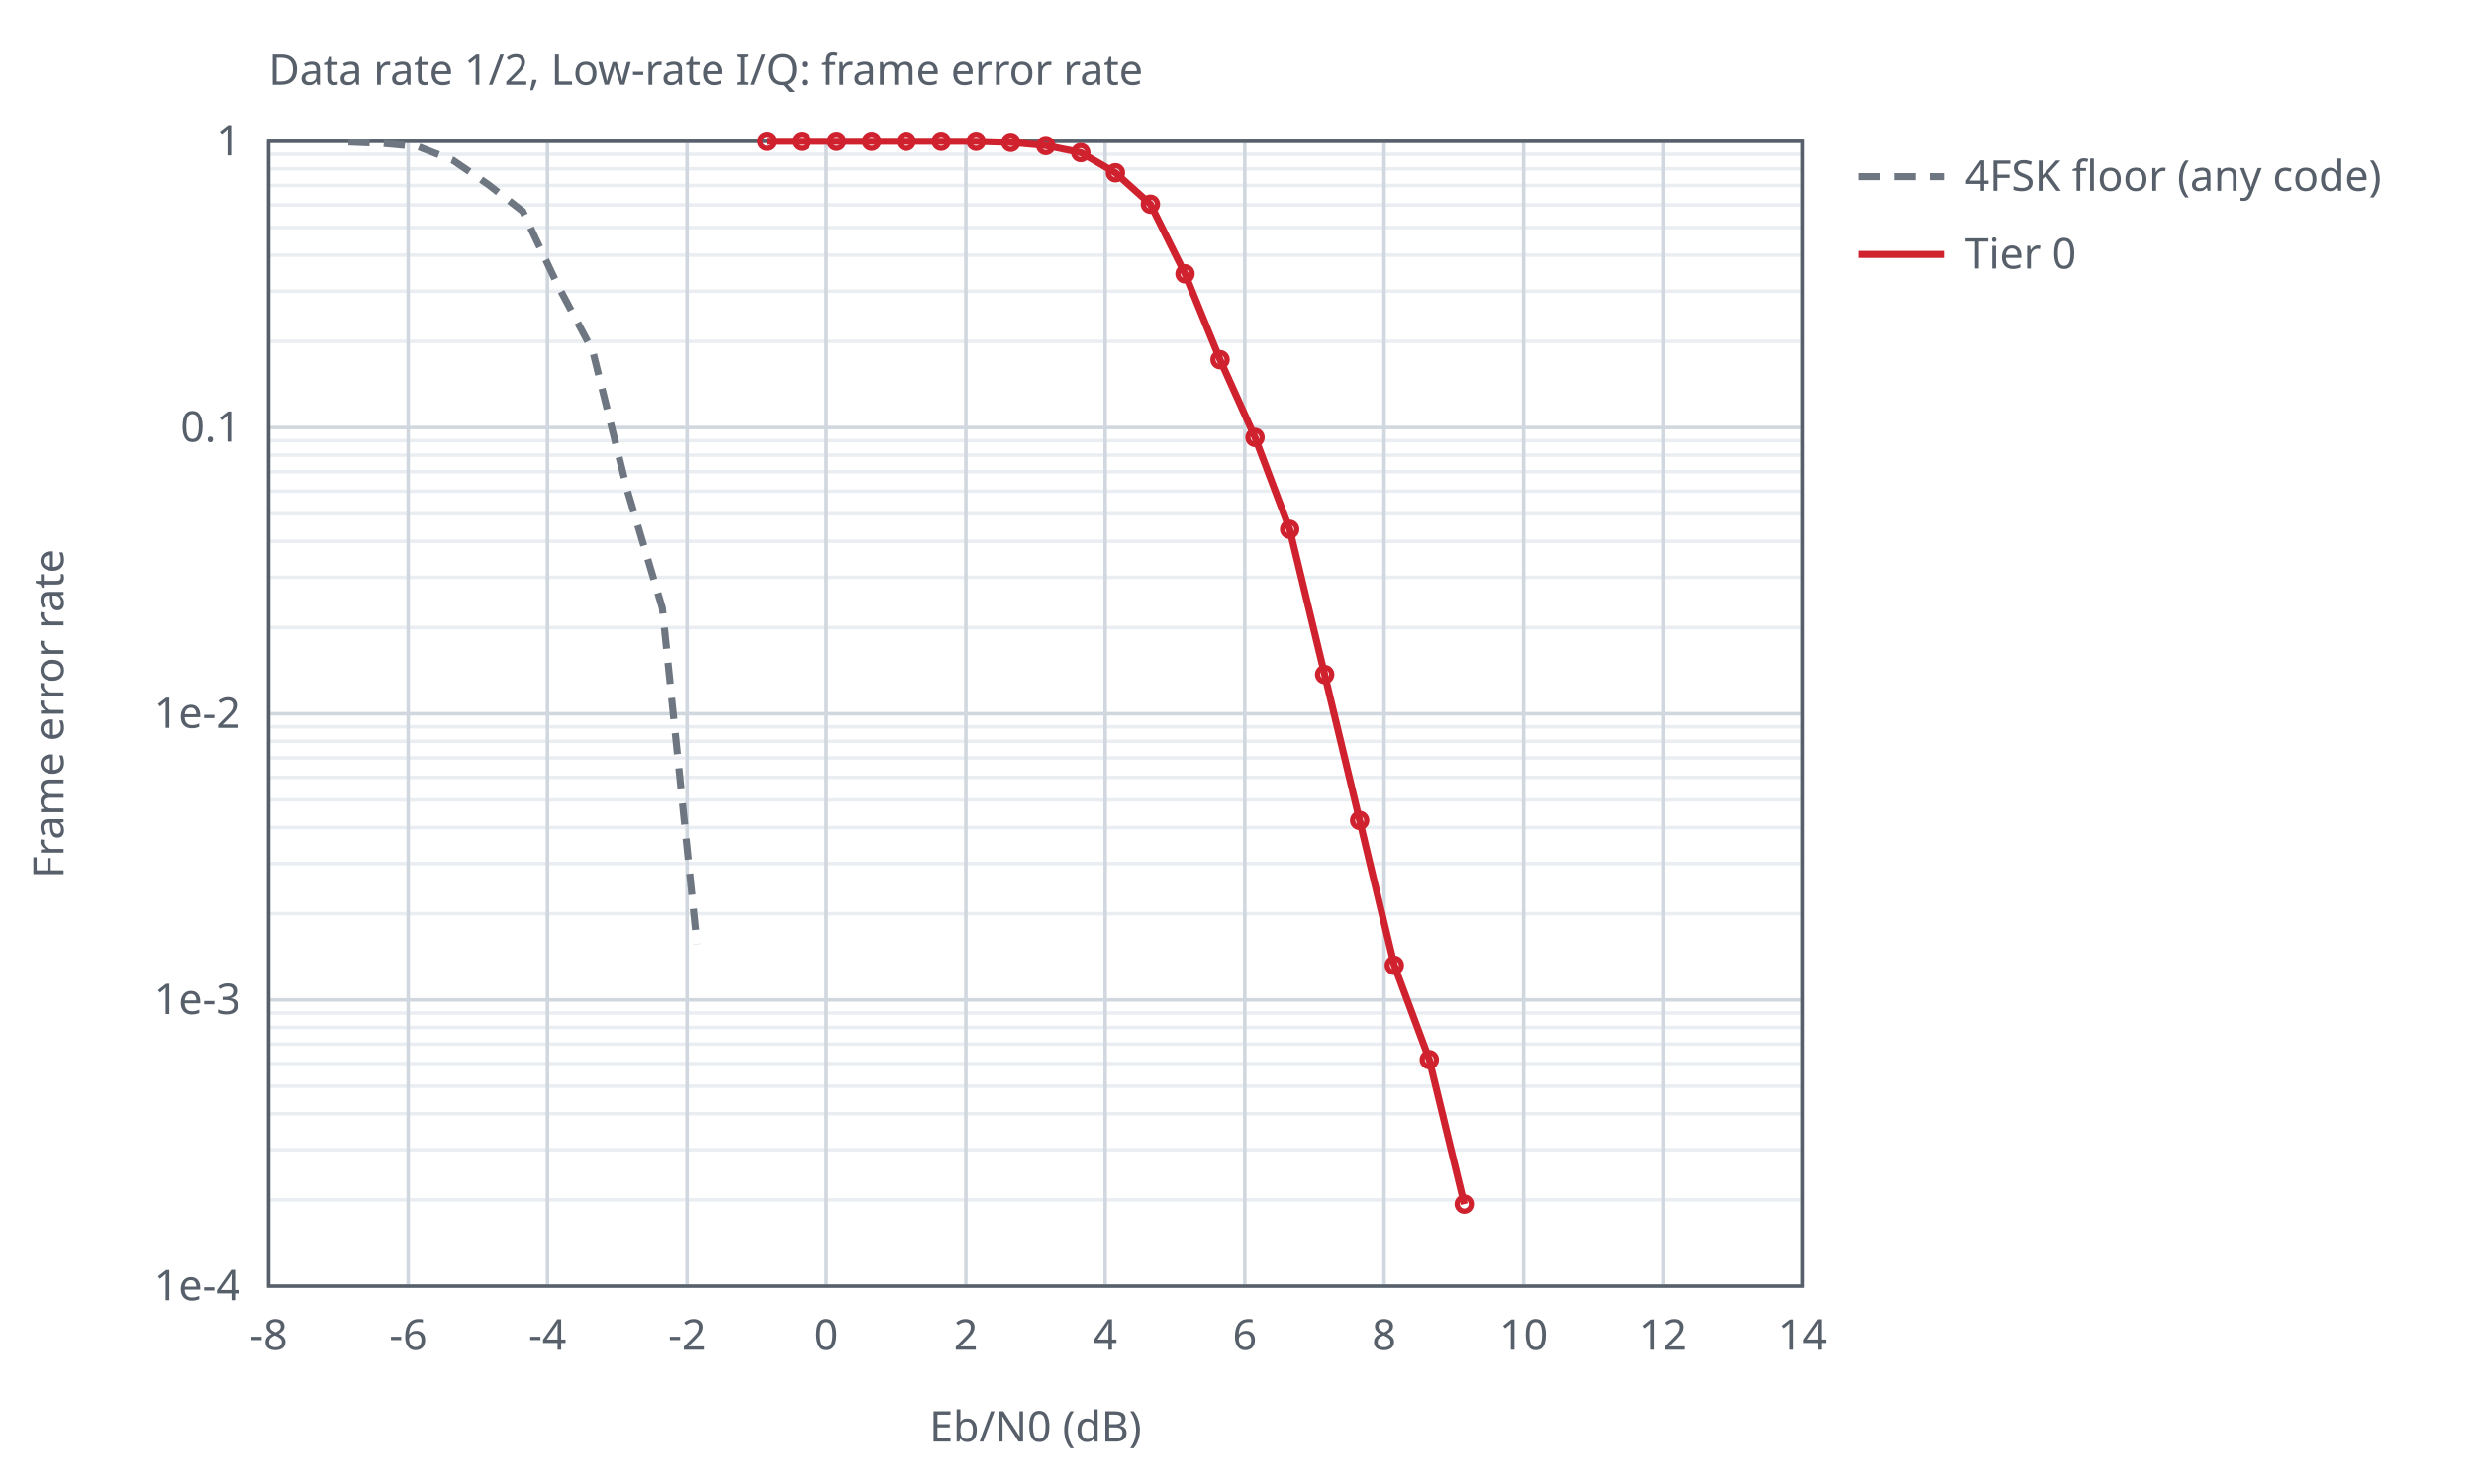
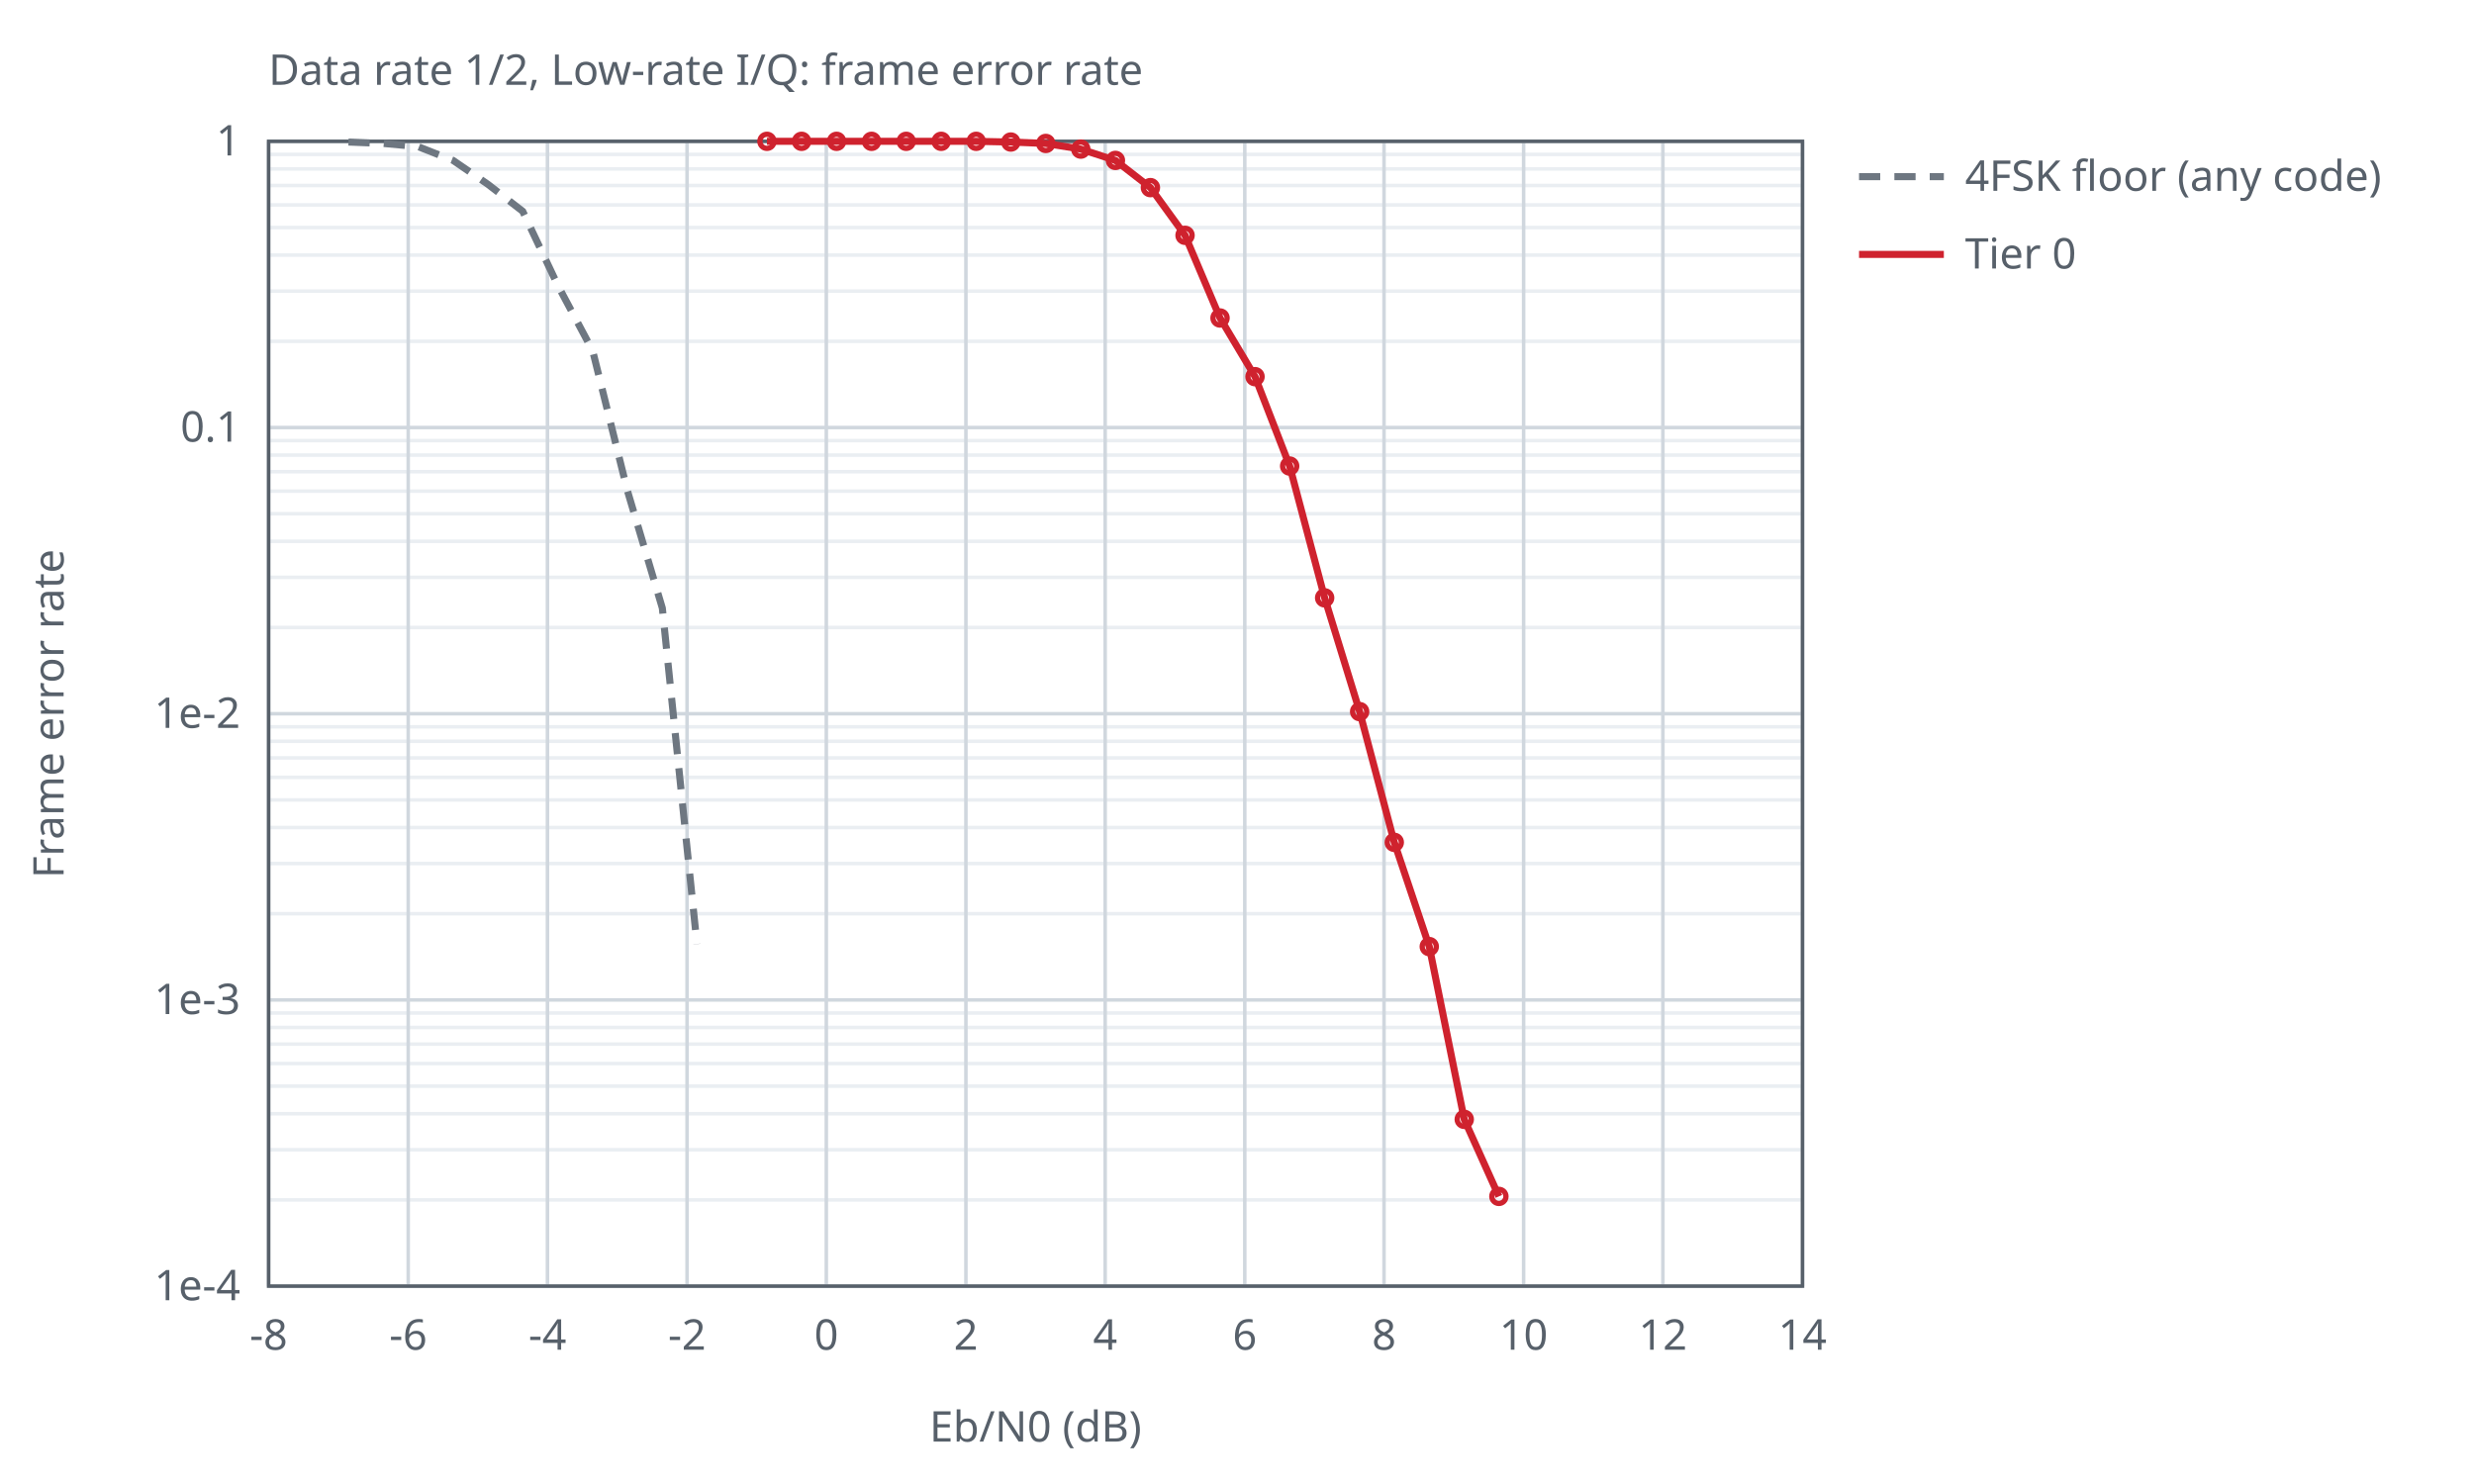
<svg xmlns="http://www.w3.org/2000/svg" width="700" height="420" viewBox="0 0 700 420">
  <style>text{font-family:sans-serif;font-size:12px;fill:#57606a}.ax{stroke:#57606a;stroke-width:1;fill:none}.gr{stroke:#d0d7de;stroke-width:1}.mi{stroke:#eaeef2;stroke-width:1}.r0{stroke:#6e7781}.r1{stroke:#bc4c00}.r2{stroke:#8250df}.s1{stroke:#cf222e}.s2{stroke:#0969da}.s3{stroke:#1a7f37}.s4{stroke:#9a6700}.l{fill:none;stroke-width:2}.p{fill:none;stroke-width:1.5}@media (prefers-color-scheme:dark){text{fill:#c9d1d9}.ax{stroke:#8b949e}.gr{stroke:#30363d}.mi{stroke:#21262d}.r0{stroke:#8b949e}.r1{stroke:#f0883e}.r2{stroke:#d2a8ff}.s1{stroke:#ff7b72}.s2{stroke:#58a6ff}.s3{stroke:#3fb950}.s4{stroke:#d29922}}</style>
  <text x="76.0" y="24">Data rate 1/2, Low-rate I/Q: frame error rate</text>
  <line class="mi" x1="76.0" y1="96.6" x2="510.0" y2="96.6" />
  <line class="mi" x1="76.0" y1="82.4" x2="510.0" y2="82.4" />
  <line class="mi" x1="76.0" y1="72.2" x2="510.0" y2="72.2" />
  <line class="mi" x1="76.0" y1="64.4" x2="510.0" y2="64.4" />
  <line class="mi" x1="76.0" y1="58.0" x2="510.0" y2="58.0" />
  <line class="mi" x1="76.0" y1="52.5" x2="510.0" y2="52.5" />
  <line class="mi" x1="76.0" y1="47.8" x2="510.0" y2="47.8" />
  <line class="mi" x1="76.0" y1="43.7" x2="510.0" y2="43.7" />
  <line class="mi" x1="76.0" y1="177.6" x2="510.0" y2="177.6" />
  <line class="mi" x1="76.0" y1="163.4" x2="510.0" y2="163.4" />
  <line class="mi" x1="76.0" y1="153.2" x2="510.0" y2="153.2" />
  <line class="mi" x1="76.0" y1="145.4" x2="510.0" y2="145.4" />
  <line class="mi" x1="76.0" y1="139.0" x2="510.0" y2="139.0" />
  <line class="mi" x1="76.0" y1="133.5" x2="510.0" y2="133.5" />
  <line class="mi" x1="76.0" y1="128.8" x2="510.0" y2="128.8" />
  <line class="mi" x1="76.0" y1="124.7" x2="510.0" y2="124.7" />
  <line class="mi" x1="76.0" y1="258.6" x2="510.0" y2="258.6" />
  <line class="mi" x1="76.0" y1="244.4" x2="510.0" y2="244.4" />
  <line class="mi" x1="76.0" y1="234.2" x2="510.0" y2="234.2" />
  <line class="mi" x1="76.0" y1="226.4" x2="510.0" y2="226.4" />
  <line class="mi" x1="76.0" y1="220.0" x2="510.0" y2="220.0" />
  <line class="mi" x1="76.0" y1="214.5" x2="510.0" y2="214.5" />
  <line class="mi" x1="76.0" y1="209.8" x2="510.0" y2="209.8" />
  <line class="mi" x1="76.0" y1="205.7" x2="510.0" y2="205.7" />
  <line class="mi" x1="76.0" y1="339.6" x2="510.0" y2="339.6" />
  <line class="mi" x1="76.0" y1="325.4" x2="510.0" y2="325.4" />
  <line class="mi" x1="76.0" y1="315.2" x2="510.0" y2="315.2" />
  <line class="mi" x1="76.0" y1="307.4" x2="510.0" y2="307.4" />
  <line class="mi" x1="76.0" y1="301.0" x2="510.0" y2="301.0" />
  <line class="mi" x1="76.0" y1="295.5" x2="510.0" y2="295.5" />
  <line class="mi" x1="76.0" y1="290.8" x2="510.0" y2="290.8" />
  <line class="mi" x1="76.0" y1="286.7" x2="510.0" y2="286.7" />
  <line class="gr" x1="76.0" y1="364.0" x2="76.0" y2="40.0" />
  <text x="76.0" y="382.0" text-anchor="middle">-8</text>
  <line class="gr" x1="115.5" y1="364.0" x2="115.5" y2="40.0" />
  <text x="115.5" y="382.0" text-anchor="middle">-6</text>
  <line class="gr" x1="154.9" y1="364.0" x2="154.9" y2="40.0" />
  <text x="154.9" y="382.0" text-anchor="middle">-4</text>
  <line class="gr" x1="194.4" y1="364.0" x2="194.4" y2="40.0" />
  <text x="194.4" y="382.0" text-anchor="middle">-2</text>
  <line class="gr" x1="233.8" y1="364.0" x2="233.8" y2="40.0" />
  <text x="233.8" y="382.0" text-anchor="middle">0</text>
  <line class="gr" x1="273.3" y1="364.0" x2="273.3" y2="40.0" />
  <text x="273.3" y="382.0" text-anchor="middle">2</text>
  <line class="gr" x1="312.7" y1="364.0" x2="312.7" y2="40.0" />
  <text x="312.7" y="382.0" text-anchor="middle">4</text>
  <line class="gr" x1="352.2" y1="364.0" x2="352.2" y2="40.0" />
  <text x="352.2" y="382.0" text-anchor="middle">6</text>
  <line class="gr" x1="391.6" y1="364.0" x2="391.6" y2="40.0" />
  <text x="391.6" y="382.0" text-anchor="middle">8</text>
  <line class="gr" x1="431.1" y1="364.0" x2="431.1" y2="40.0" />
  <text x="431.1" y="382.0" text-anchor="middle">10</text>
  <line class="gr" x1="470.5" y1="364.0" x2="470.5" y2="40.0" />
  <text x="470.5" y="382.0" text-anchor="middle">12</text>
  <line class="gr" x1="510.0" y1="364.0" x2="510.0" y2="40.0" />
  <text x="510.0" y="382.0" text-anchor="middle">14</text>
  <line class="gr" x1="76.0" y1="40.0" x2="510.0" y2="40.0" />
  <text x="68.0" y="44.0" text-anchor="end">1</text>
  <line class="gr" x1="76.0" y1="121.0" x2="510.0" y2="121.0" />
  <text x="68.0" y="125.0" text-anchor="end">0.1</text>
  <line class="gr" x1="76.0" y1="202.0" x2="510.0" y2="202.0" />
  <text x="68.0" y="206.0" text-anchor="end">1e-2</text>
  <line class="gr" x1="76.0" y1="283.0" x2="510.0" y2="283.0" />
  <text x="68.0" y="287.0" text-anchor="end">1e-3</text>
  <line class="gr" x1="76.0" y1="364.0" x2="510.0" y2="364.0" />
  <text x="68.0" y="368.0" text-anchor="end">1e-4</text>
  <rect class="ax" x="76.0" y="40.0" width="434.0" height="324.0" />
  <text x="293.0" y="408.0" text-anchor="middle">Eb/N0 (dB)</text>
  <text x="18" y="202.0" text-anchor="middle" transform="rotate(-90 18 202.0)">Frame error rate</text>
  <path class="l r0" stroke-dasharray="6 4" d="M98.6,40.2 L108.5,40.6 L118.3,41.5 L128.2,45.4 L138.1,52.2 L147.9,59.8 L157.8,80.7 L167.7,99.3 L177.5,138.8 L187.4,172.1 L197.2,267.2" />
  <line class="l r0" stroke-dasharray="6 4" x1="526.0" y1="50.0" x2="550.0" y2="50.0" />
  <text x="556.0" y="54.0">4FSK floor (any code)</text>
-   <path class="l s1" d="M217.0,40.0 L226.8,40.0 L236.7,40.0 L246.6,40.0 L256.4,40.0 L266.3,40.0 L276.2,40.0 L286.0,40.3 L295.9,41.2 L305.8,43.2 L315.6,48.9 L325.5,57.8 L335.3,77.5 L345.2,101.8 L355.1,123.8 L364.9,149.8 L374.8,190.9 L384.7,232.2 L394.5,273.2 L404.4,299.9 L414.3,340.8" />
+   <path class="l s1" d="M217.0,40.0 L226.8,40.0 L236.7,40.0 L246.6,40.0 L256.4,40.0 L266.3,40.0 L276.2,40.0 L286.0,40.2 L295.9,40.6 L305.8,42.2 L315.6,45.4 L325.5,53.1 L335.3,66.6 L345.2,90.0 L355.1,106.6 L364.9,131.9 L374.8,169.2 L384.7,201.4 L394.5,238.4 L404.4,267.9 L414.3,316.8 L424.1,338.6" />
  <circle class="p s1" cx="217.0" cy="40.0" r="2" />
  <circle class="p s1" cx="226.8" cy="40.0" r="2" />
  <circle class="p s1" cx="236.7" cy="40.0" r="2" />
  <circle class="p s1" cx="246.6" cy="40.0" r="2" />
  <circle class="p s1" cx="256.4" cy="40.0" r="2" />
  <circle class="p s1" cx="266.3" cy="40.0" r="2" />
  <circle class="p s1" cx="276.2" cy="40.0" r="2" />
-   <circle class="p s1" cx="286.0" cy="40.3" r="2" />
-   <circle class="p s1" cx="295.9" cy="41.2" r="2" />
-   <circle class="p s1" cx="305.8" cy="43.2" r="2" />
-   <circle class="p s1" cx="315.6" cy="48.9" r="2" />
-   <circle class="p s1" cx="325.5" cy="57.8" r="2" />
-   <circle class="p s1" cx="335.3" cy="77.5" r="2" />
-   <circle class="p s1" cx="345.2" cy="101.8" r="2" />
-   <circle class="p s1" cx="355.1" cy="123.8" r="2" />
-   <circle class="p s1" cx="364.9" cy="149.8" r="2" />
-   <circle class="p s1" cx="374.8" cy="190.9" r="2" />
-   <circle class="p s1" cx="384.7" cy="232.2" r="2" />
-   <circle class="p s1" cx="394.5" cy="273.2" r="2" />
-   <circle class="p s1" cx="404.4" cy="299.9" r="2" />
-   <circle class="p s1" cx="414.3" cy="340.8" r="2" />
+   <circle class="p s1" cx="286.0" cy="40.2" r="2" />
+   <circle class="p s1" cx="295.9" cy="40.6" r="2" />
+   <circle class="p s1" cx="305.8" cy="42.2" r="2" />
+   <circle class="p s1" cx="315.6" cy="45.4" r="2" />
+   <circle class="p s1" cx="325.5" cy="53.1" r="2" />
+   <circle class="p s1" cx="335.3" cy="66.6" r="2" />
+   <circle class="p s1" cx="345.2" cy="90.0" r="2" />
+   <circle class="p s1" cx="355.1" cy="106.6" r="2" />
+   <circle class="p s1" cx="364.9" cy="131.9" r="2" />
+   <circle class="p s1" cx="374.8" cy="169.2" r="2" />
+   <circle class="p s1" cx="384.7" cy="201.4" r="2" />
+   <circle class="p s1" cx="394.5" cy="238.4" r="2" />
+   <circle class="p s1" cx="404.4" cy="267.9" r="2" />
+   <circle class="p s1" cx="414.3" cy="316.8" r="2" />
+   <circle class="p s1" cx="424.1" cy="338.6" r="2" />
  <line class="l s1" x1="526.0" y1="72.0" x2="550.0" y2="72.0" />
  <text x="556.0" y="76.0">Tier 0</text>
</svg>
